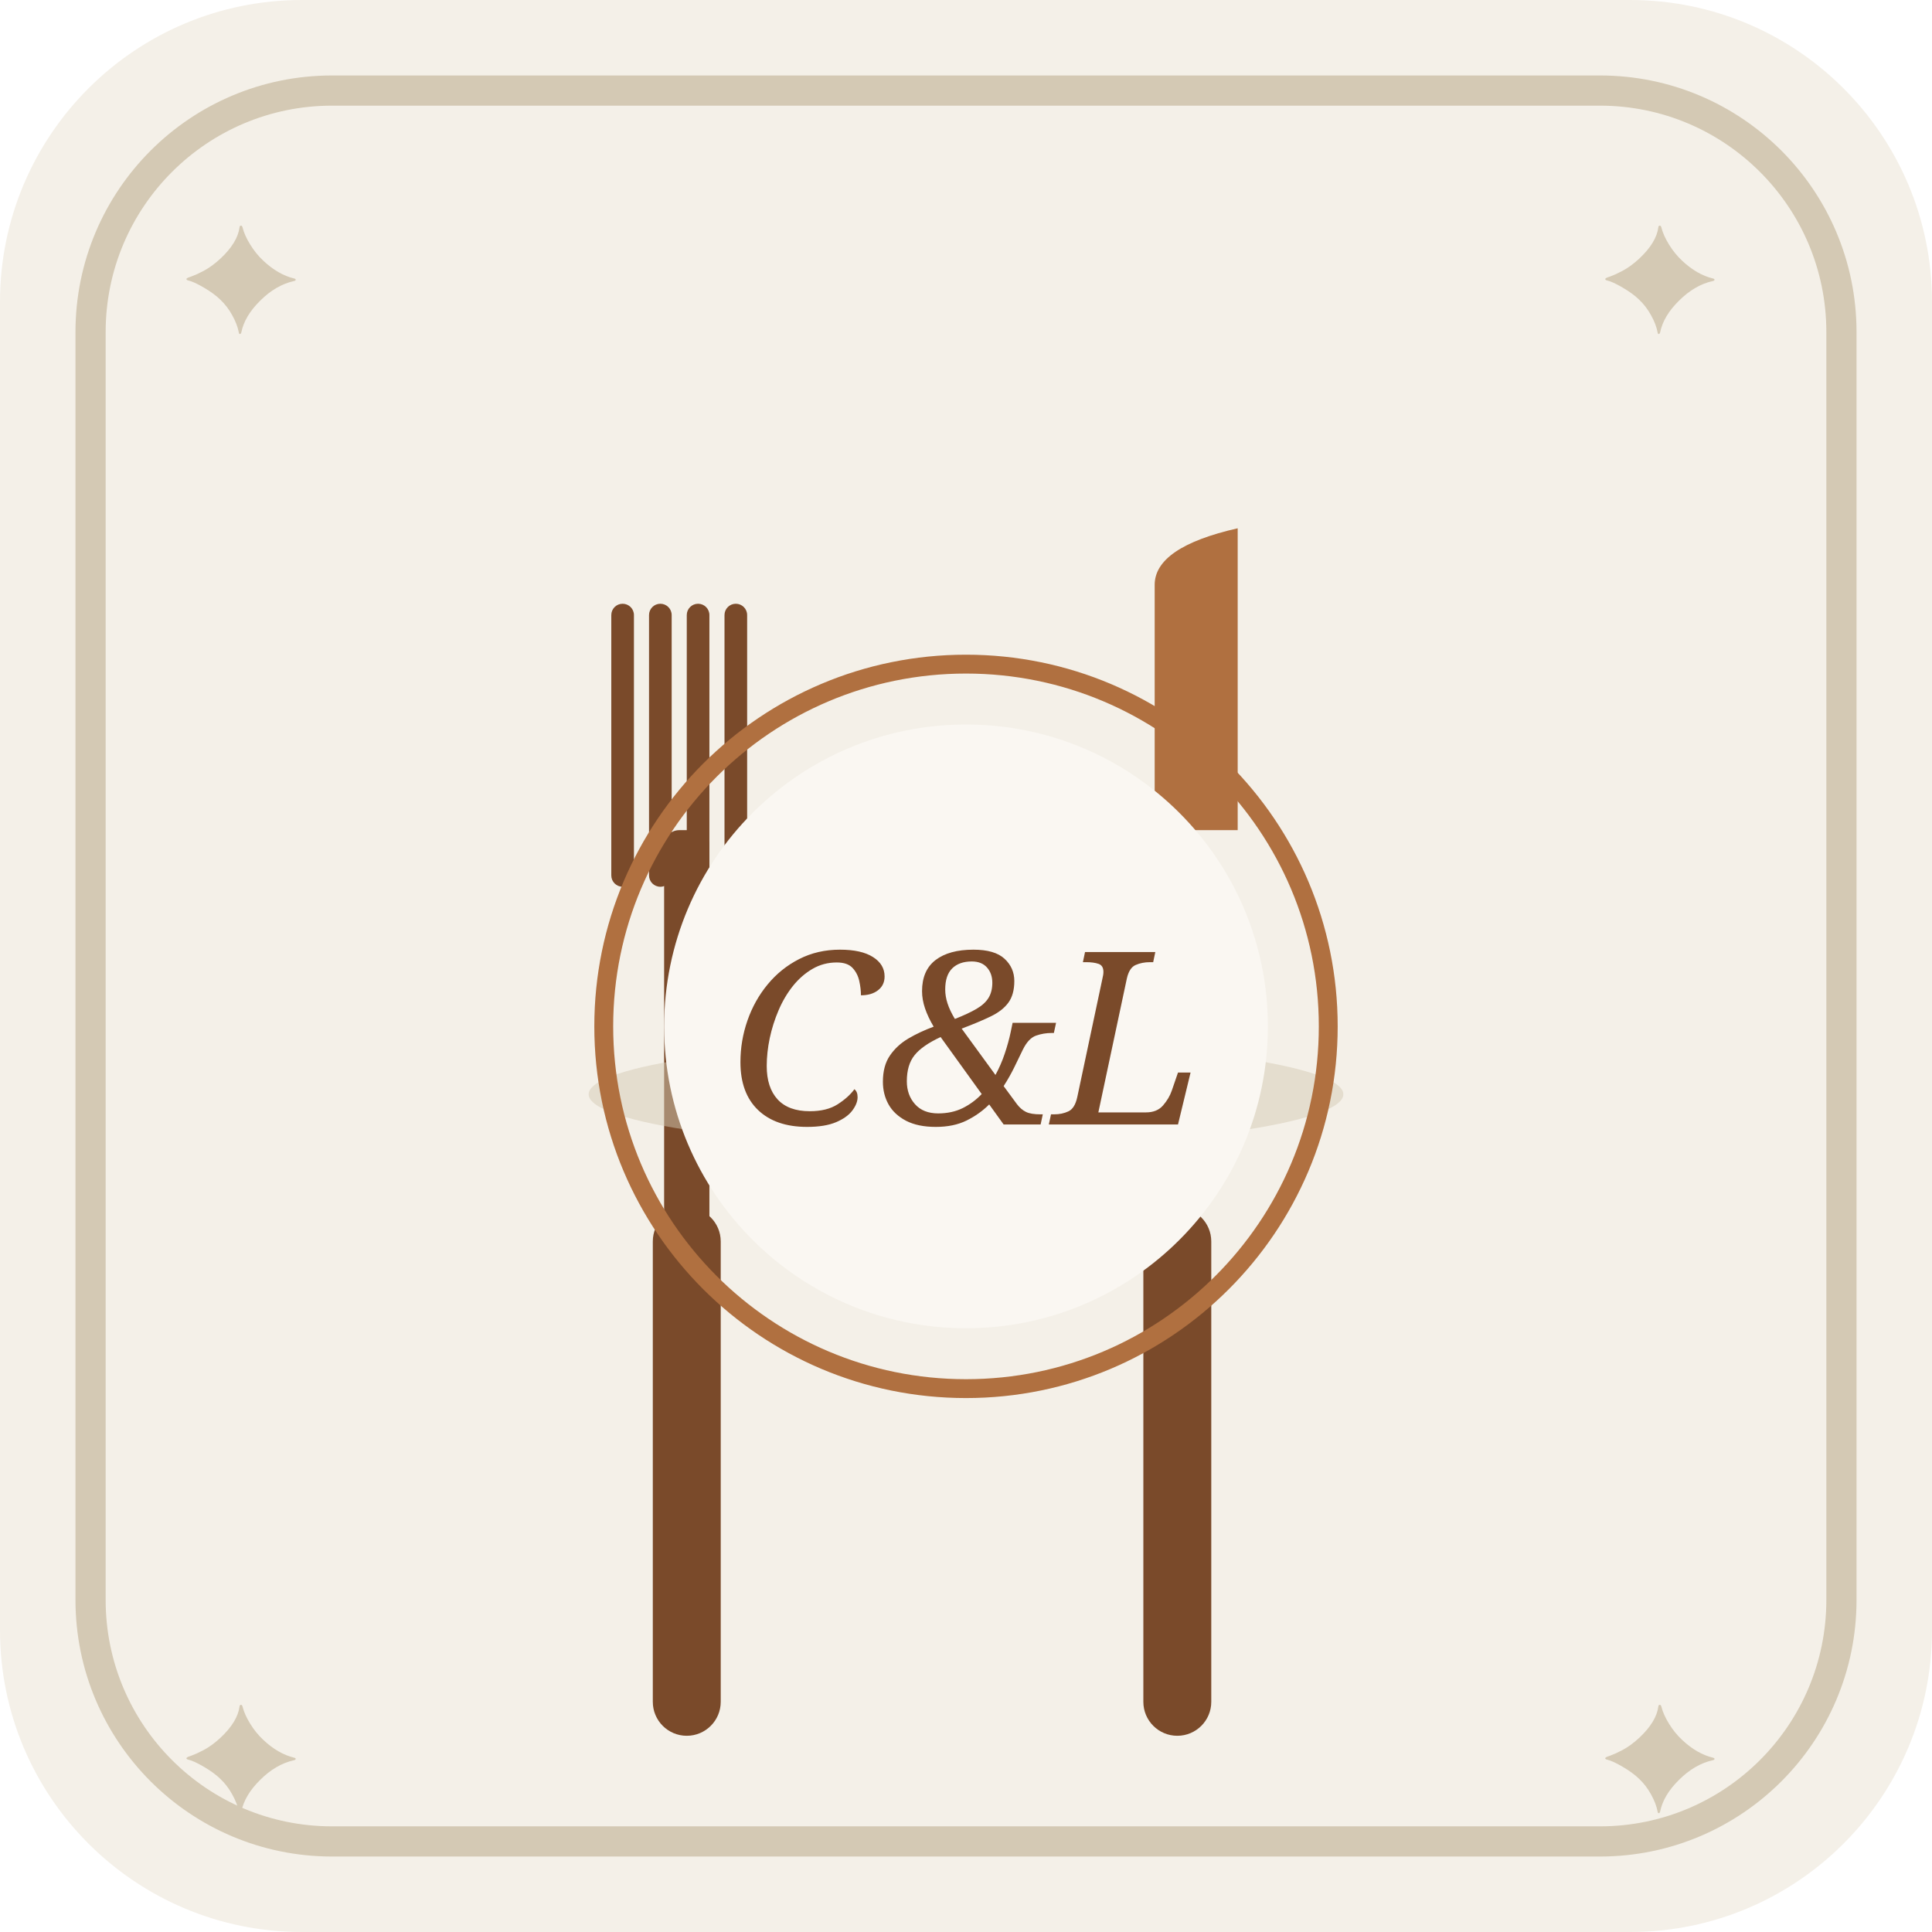
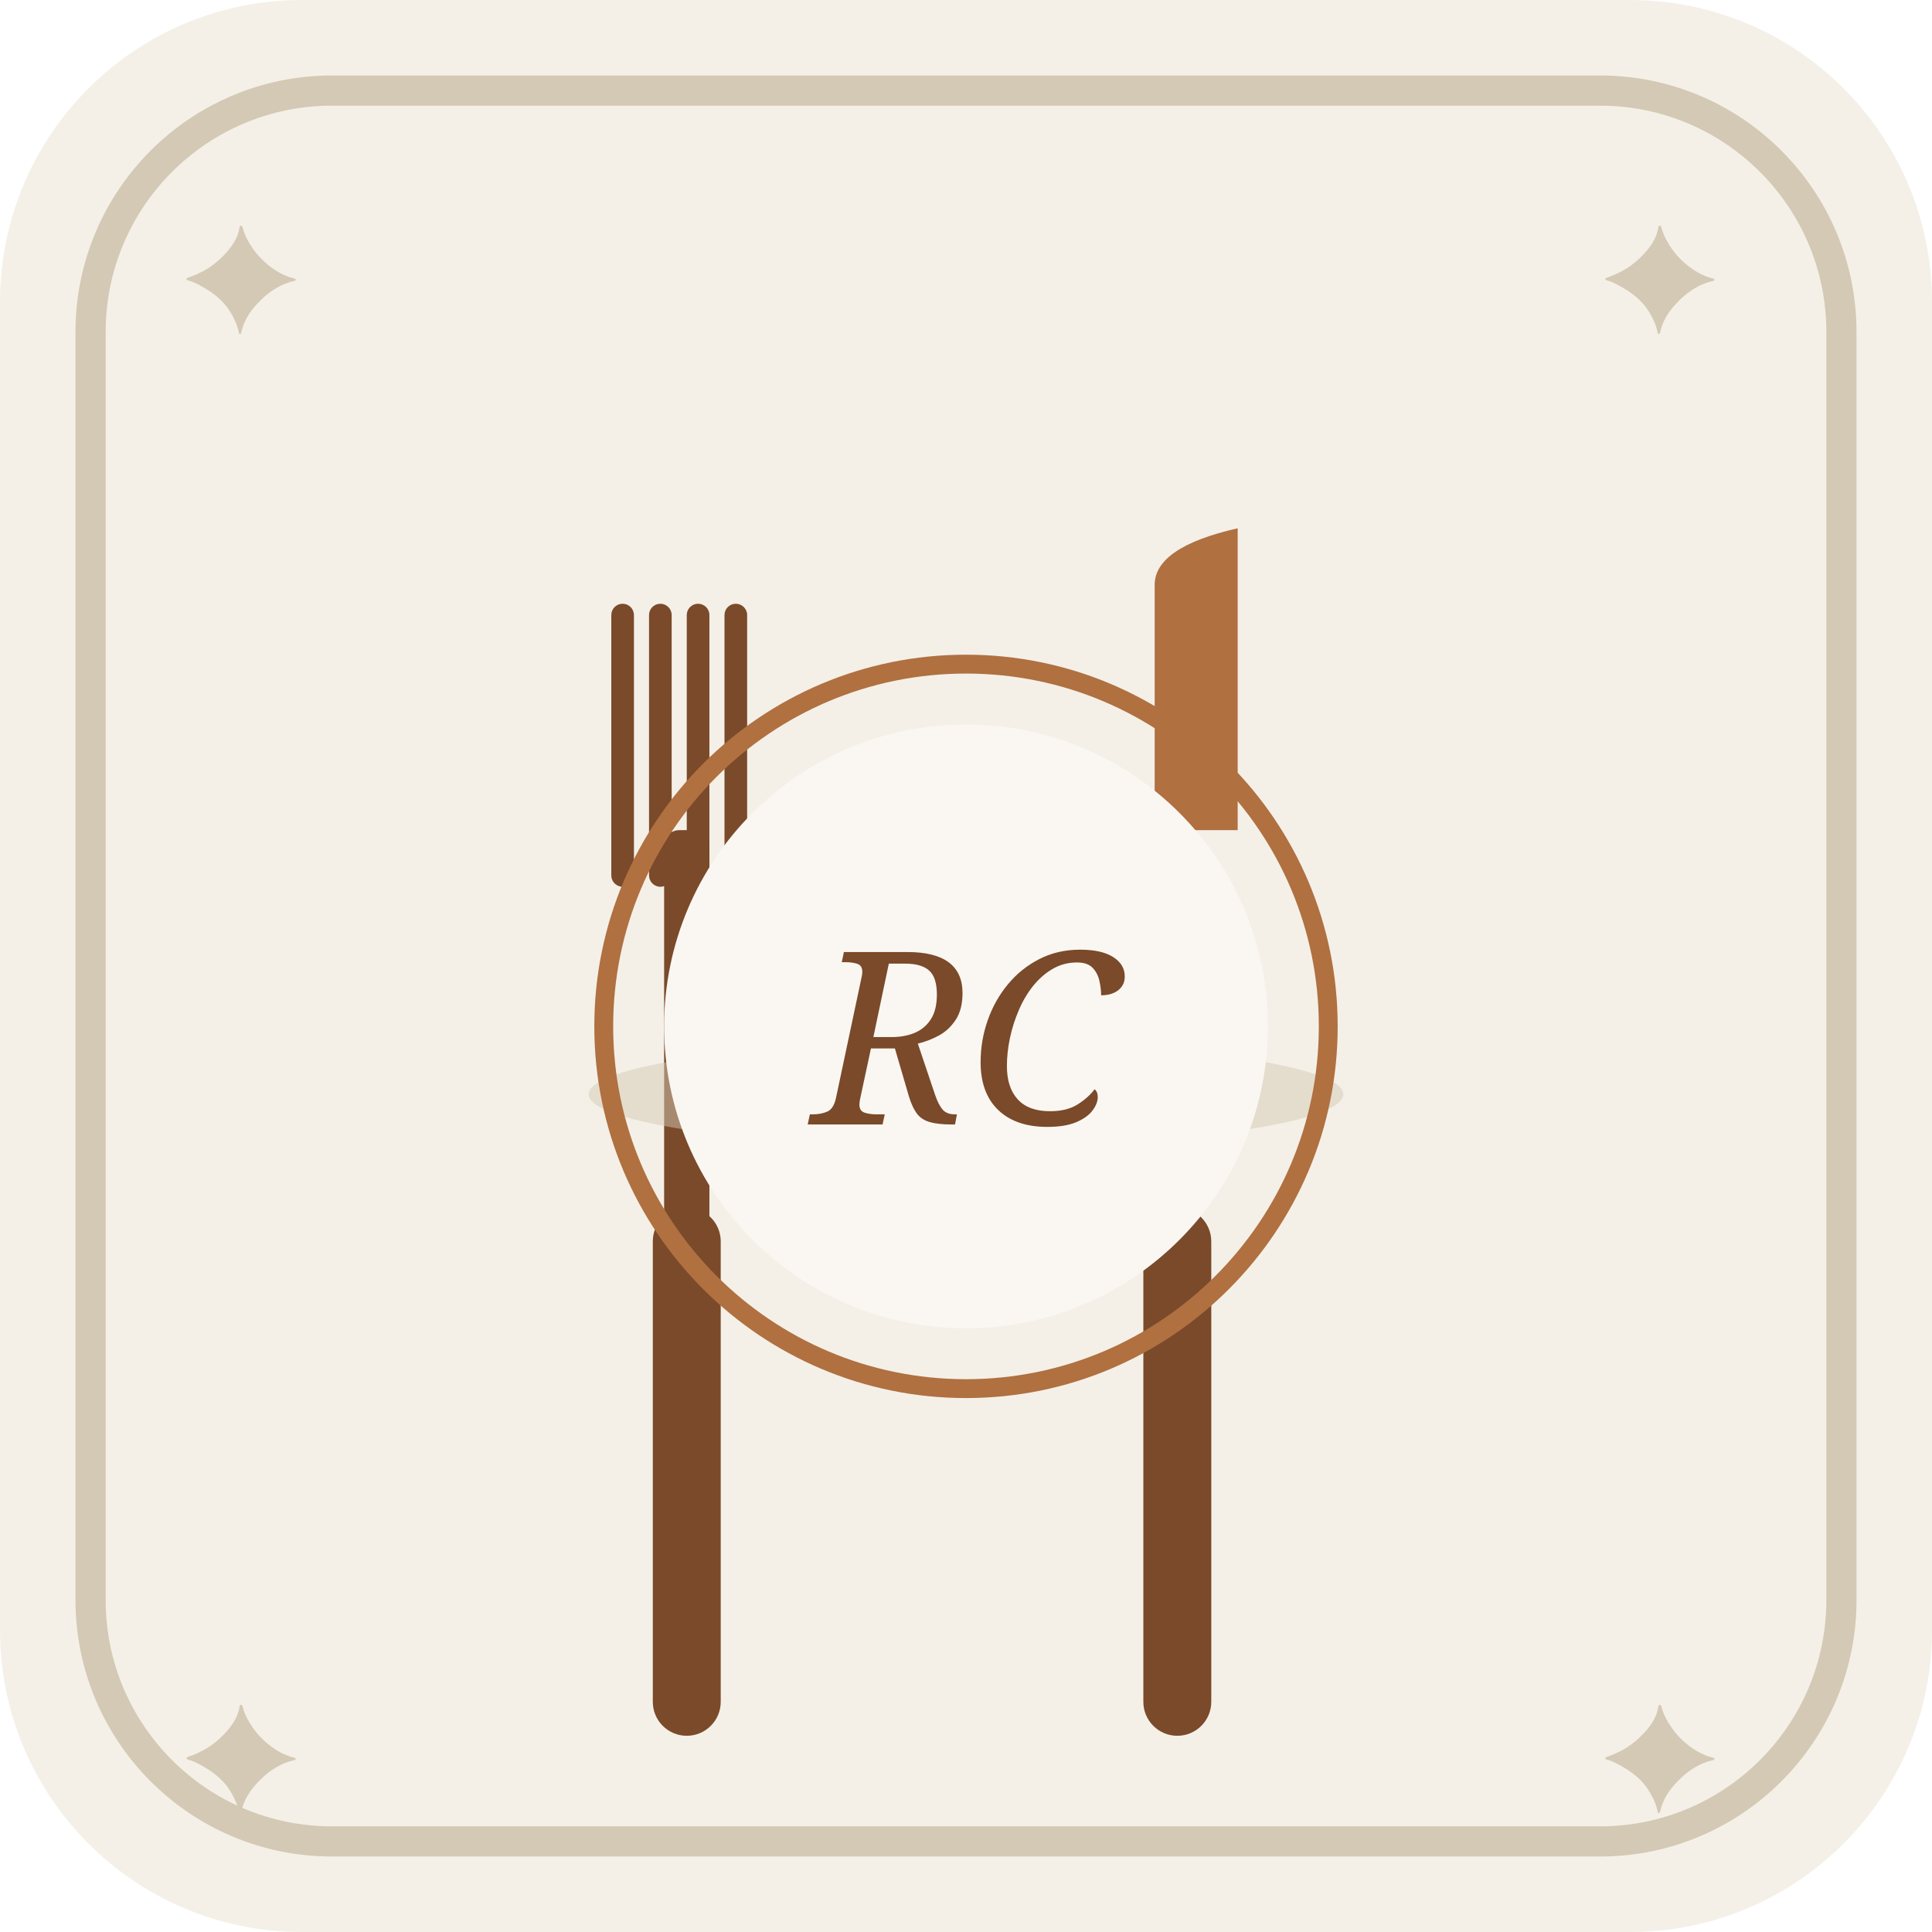
<svg xmlns="http://www.w3.org/2000/svg" viewBox="0 0 512 512">
  <rect width="512" height="512" rx="80" fill="#f4f0e8" />
  <rect x="24" y="24" width="464" height="464" rx="64" fill="none" stroke="#d4c9b4" stroke-width="8" />
  <text x="48" y="88" font-family="Georgia, serif" font-size="40" fill="#d4c9b4">✦</text>
  <text x="424" y="88" font-family="Georgia, serif" font-size="40" fill="#d4c9b4">✦</text>
  <text x="48" y="480" font-family="Georgia, serif" font-size="40" fill="#d4c9b4">✦</text>
  <text x="424" y="480" font-family="Georgia, serif" font-size="40" fill="#d4c9b4">✦</text>
  <g transform="translate(148, 100)">
    <rect x="25" y="220" width="18" height="140" rx="9" fill="#7a4a2a" />
    <rect x="28" y="120" width="12" height="110" rx="4" fill="#7a4a2a" />
    <rect x="14" y="60" width="6" height="75" rx="3" fill="#7a4a2a" />
    <rect x="24" y="60" width="6" height="75" rx="3" fill="#7a4a2a" />
    <rect x="34" y="60" width="6" height="75" rx="3" fill="#7a4a2a" />
    <rect x="44" y="60" width="6" height="75" rx="3" fill="#7a4a2a" />
  </g>
  <g transform="translate(278, 100)">
    <rect x="25" y="220" width="18" height="140" rx="9" fill="#7a4a2a" />
    <rect x="28" y="120" width="12" height="110" rx="4" fill="#7a4a2a" />
    <path d="M28 120 L28 55 Q28 45 50 40 L50 120 Z" fill="#b07040" />
  </g>
  <ellipse cx="256" cy="290" rx="100" ry="14" fill="#d4c9b4" opacity="0.5" />
  <circle cx="256" cy="272" r="96" fill="none" stroke="#b07040" stroke-width="5" />
  <circle cx="256" cy="272" r="80" fill="#faf7f2" />
-   <text x="256" y="298" font-family="Georgia, serif" font-style="italic" font-size="64" fill="#7a4a2a" text-anchor="middle">C&amp;L</text>
+   <text x="256" y="298" font-family="Georgia, serif" font-style="italic" font-size="64" fill="#7a4a2a" text-anchor="middle">RC</text>
</svg>
